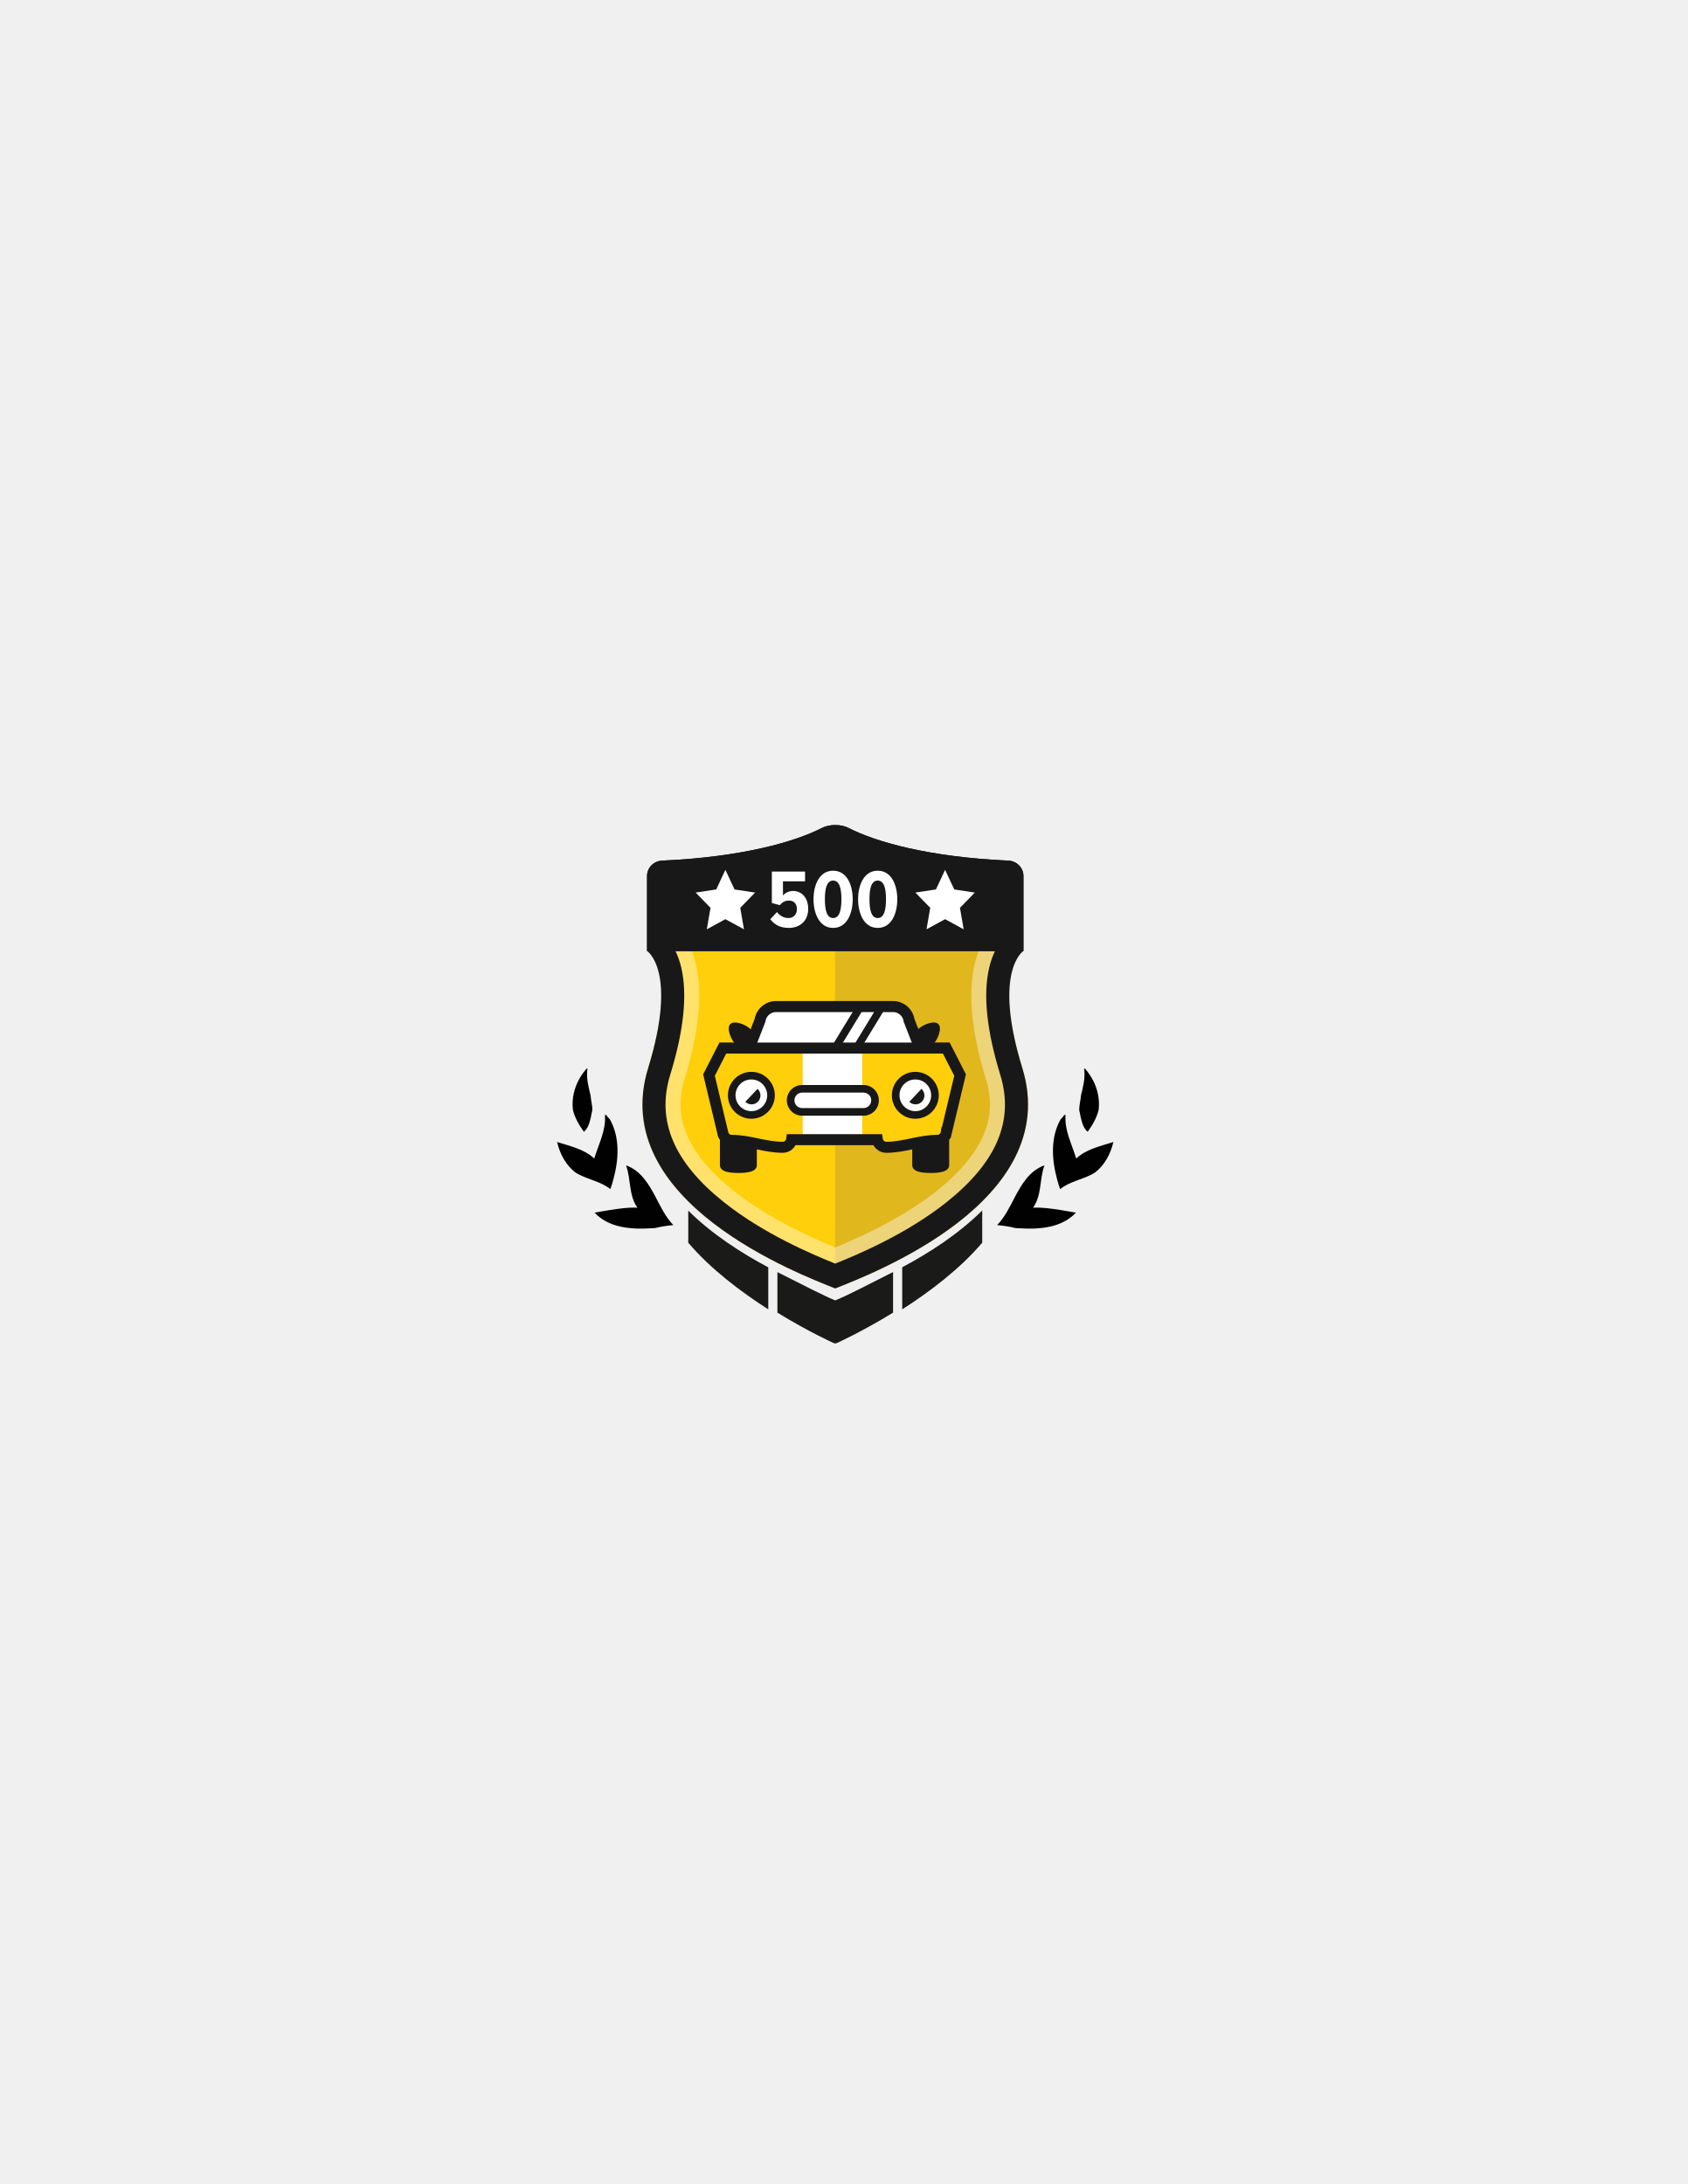
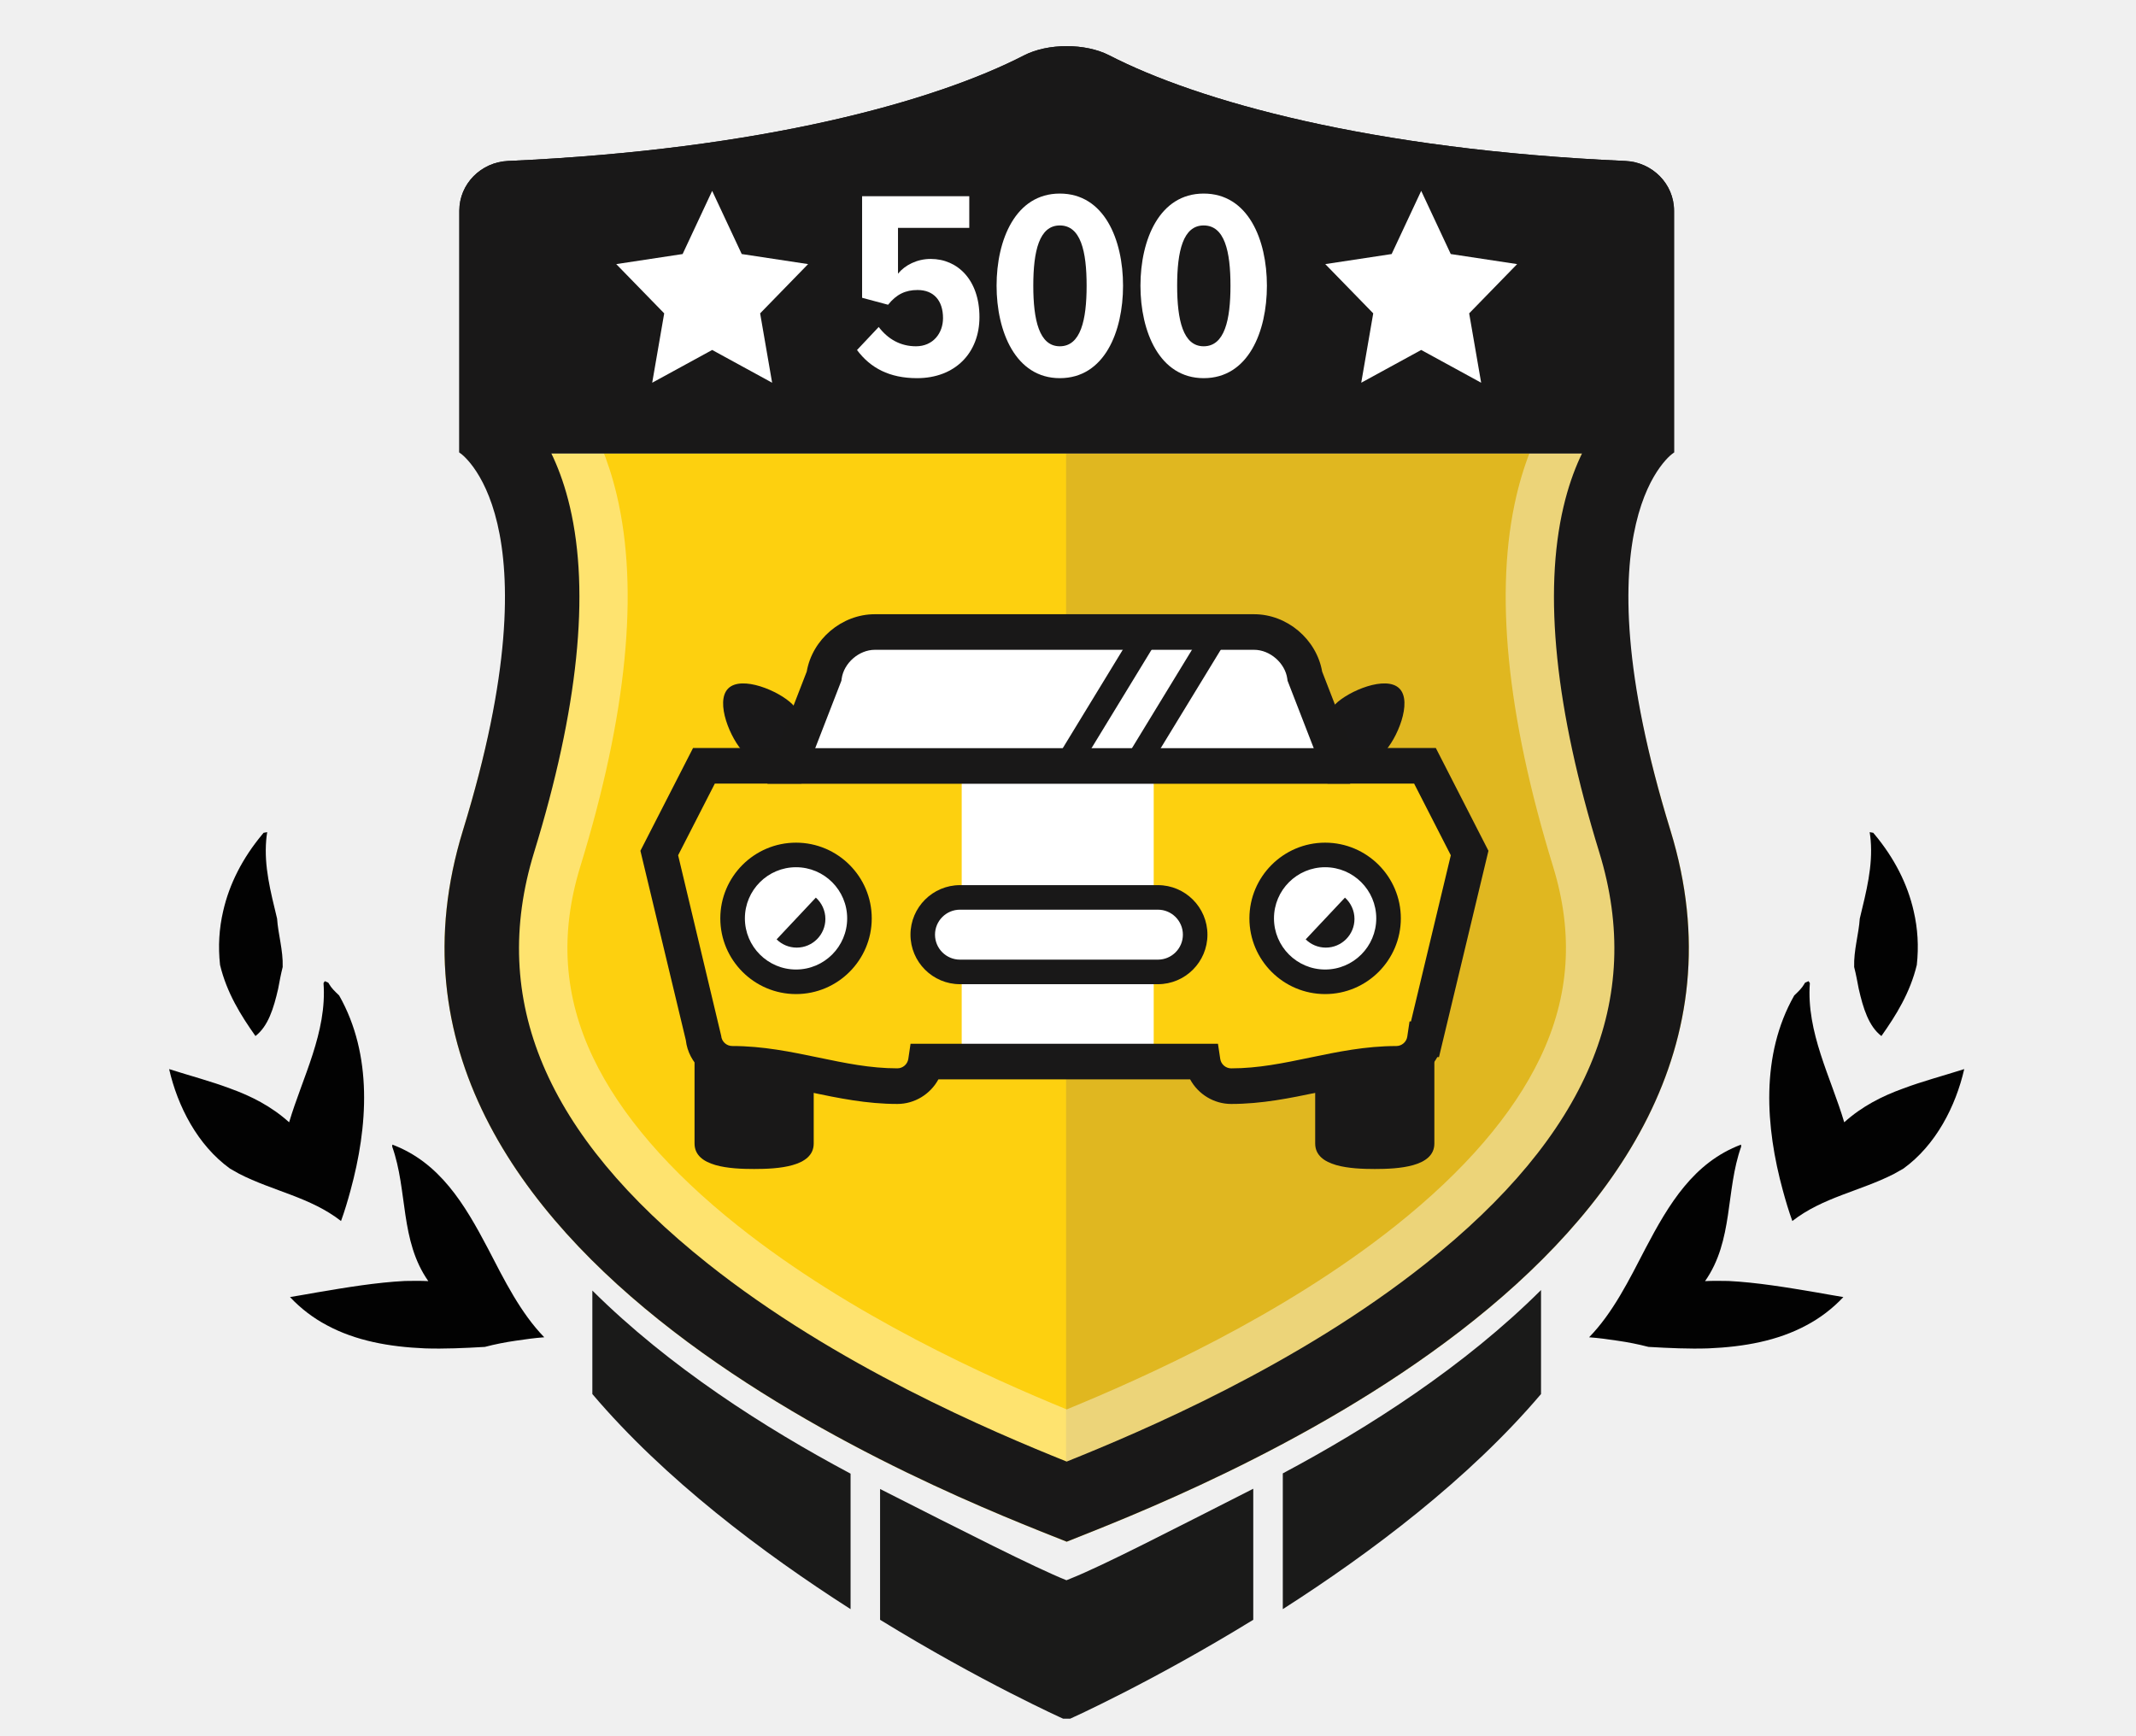
- <svg xmlns="http://www.w3.org/2000/svg" xmlns:xlink="http://www.w3.org/1999/xlink" version="1.1" id="Layer_1" x="0px" y="0px" width="612px" height="792px" viewBox="0 0 612 792" enable-background="new 0 0 612 792" xml:space="preserve">
-   <path fill="none" d="M346.63,60" />
-   <path fill="none" d="M346.63,3305.597" />
-   <path fill="#FECF0A" d="M370.687,387.303c-10.15-32.987-1.587-41.101,0.215-42.339h-67.617h-68.481  c1.803,1.238,10.365,9.352,0.215,42.339c-14.918,48.481,55.285,74.915,67.834,79.935c0.137-0.054,0.283-0.112,0.433-0.172  C316.922,461.639,385.441,435.257,370.687,387.303" />
+ <svg xmlns="http://www.w3.org/2000/svg" xmlns:xlink="http://www.w3.org/1999/xlink" version="1.1" id="Layer_1" x="0px" y="0px" width="240px" height="195px" viewBox="0 0 240 195" enable-background="new 0 0 240 195" xml:space="preserve">
+   <path fill="none" d="M78.63-2257.76" />
+   <path fill="none" d="M78.63,987.837" />
+   <path fill="none" d="M51.764,1616.837" />
+   <path fill="none" d="M51.764-1628.76" />
+   <line fill="#929497" x1="1530.52" y1="-66.557" x2="1530.52" y2="-65.807" />
+   <line fill="#929497" x1="-611.484" y1="-65.807" x2="-611.484" y2="-66.557" />
+   <path fill="#FDD00F" d="M187.688,93.303c-10.15-32.986-1.588-41.101,0.215-42.339h-67.617H51.804  c1.803,1.238,10.365,9.353,0.215,42.339c-14.918,48.481,55.285,74.915,67.834,79.936c0.137-0.055,0.283-0.112,0.433-0.172  C133.922,167.639,202.441,141.257,187.688,93.303" />
  <g opacity="0.6">
    <g>
-       <defs>
-         <rect id="SVGID_1_" x="302.779" y="344.96" width="69.471" height="122.101" />
-       </defs>
-       <clipPath id="SVGID_2_">
-         <use xlink:href="#SVGID_1_" overflow="visible" />
-       </clipPath>
-       <path clip-path="url(#SVGID_2_)" fill="#CDA72C" d="M370.186,387.303c-10.15-32.987-1.588-41.101,0.215-42.339h-67.617v122.102    C316.42,461.639,384.939,435.257,370.186,387.303" />
+       <g>
+         <defs>
+           <rect id="SVGID_1_" x="119.779" y="50.96" width="69.471" height="122.101" />
+         </defs>
+         <clipPath id="SVGID_2_">
+           <use xlink:href="#SVGID_1_" overflow="visible" />
+         </clipPath>
+         <path clip-path="url(#SVGID_2_)" fill="#CDA72C" d="M187.186,93.303c-10.149-32.986-1.588-41.101,0.215-42.339h-67.616v122.103     C133.42,167.639,201.939,141.257,187.186,93.303" />
+       </g>
    </g>
  </g>
  <g opacity="0.4">
    <g>
-       <defs>
-         <rect id="SVGID_3_" x="232.95" y="299.19" width="139.81" height="168.05" />
-       </defs>
-       <clipPath id="SVGID_4_">
-         <use xlink:href="#SVGID_3_" overflow="visible" />
-       </clipPath>
-       <path clip-path="url(#SVGID_4_)" fill="#FFFFFF" d="M302.853,313.247c12.872,6.204,32.308,10.53,54.446,12.167v14.542    c-1.518,2.447-2.945,5.632-3.908,9.729c-2.504,10.653-1.121,24.675,4.109,41.676c2.328,7.568,1.855,14.6-1.445,21.499    c-3.051,6.373-8.518,12.725-16.25,18.875c-12.737,10.132-28.211,17.049-36.952,20.637c-8.742-3.588-24.216-10.505-36.952-20.637    c-7.732-6.15-13.201-12.502-16.251-18.875c-3.302-6.898-3.774-13.931-1.445-21.499c5.231-17.001,6.613-31.023,4.109-41.676    c-0.964-4.097-2.39-7.282-3.909-9.729v-14.542C270.543,323.777,289.98,319.451,302.853,313.247 M302.853,299.186    c-1.728,0-3.453,0.347-4.796,1.037c-9.941,5.12-29.271,10.588-57.983,11.864c-3.017,0.134-5.465,2.57-5.465,5.589v27.161    c0,0,11.263,7.192,0.409,42.466c-14.918,48.482,55.285,74.915,67.835,79.934c12.549-5.019,82.751-31.451,67.834-79.934    c-10.854-35.274,0.409-42.466,0.409-42.466v-27.161c0-3.019-2.448-5.455-5.465-5.589c-28.713-1.276-48.041-6.744-57.984-11.864    C306.305,299.532,304.578,299.186,302.853,299.186" />
+       <g>
+         <defs>
+           <rect id="SVGID_3_" x="49.95" y="5.19" width="139.81" height="168.05" />
+         </defs>
+         <clipPath id="SVGID_4_">
+           <use xlink:href="#SVGID_3_" overflow="visible" />
+         </clipPath>
+         <path clip-path="url(#SVGID_4_)" fill="#FFFFFF" d="M119.853,19.247c12.872,6.204,32.308,10.53,54.446,12.167v14.542     c-1.518,2.447-2.945,5.632-3.908,9.729c-2.504,10.653-1.121,24.676,4.109,41.677c2.328,7.567,1.855,14.6-1.445,21.499     c-3.051,6.373-8.518,12.725-16.25,18.875c-12.736,10.132-28.211,17.049-36.952,20.637c-8.742-3.588-24.216-10.505-36.952-20.637     c-7.732-6.15-13.201-12.502-16.251-18.875c-3.302-6.898-3.774-13.932-1.445-21.499c5.231-17.001,6.613-31.023,4.109-41.677     c-0.964-4.097-2.39-7.281-3.909-9.729V31.414C87.543,29.777,106.98,25.451,119.853,19.247 M119.853,5.186     c-1.728,0-3.453,0.347-4.796,1.037c-9.941,5.12-29.271,10.587-57.983,11.864c-3.017,0.134-5.465,2.57-5.465,5.589v27.161     c0,0,11.263,7.192,0.409,42.466c-14.918,48.482,55.285,74.915,67.835,79.935c12.549-5.02,82.75-31.451,67.834-79.935     c-10.854-35.273,0.408-42.466,0.408-42.466V23.676c0-3.019-2.447-5.455-5.465-5.589c-28.713-1.276-48.041-6.744-57.984-11.864     C123.305,5.532,121.578,5.186,119.853,5.186" />
+       </g>
    </g>
  </g>
-   <path fill="#191818" d="M371.096,317.676c0-3.02-2.449-5.455-5.465-5.589c-28.712-1.276-48.042-6.744-57.984-11.865  c-2.684-1.382-6.904-1.382-9.59,0c-9.941,5.121-29.271,10.589-57.982,11.865c-3.018,0.134-5.467,2.569-5.467,5.589v27.161  c0,0,0.07,0.041,0.195,0.127h136.1c0.125-0.086,0.193-0.127,0.193-0.127V317.676z" />
-   <path fill="#191818" d="M302.853,307.552c0.526,0,0.894,0.091,1.006,0.13c13.13,6.748,34.478,11.32,58.872,12.638v21.295  c-1.498,2.069-3.057,5.072-4.053,9.313c-2.281,9.702-0.932,22.77,4.013,38.836c5.106,16.6-1.272,31.719-19.505,46.221  c-14.389,11.444-31.922,18.869-40.333,22.248c-8.413-3.379-25.946-10.804-40.333-22.248c-18.232-14.502-24.613-29.621-19.506-46.221  c4.943-16.066,6.295-29.134,4.014-38.836c-0.997-4.241-2.555-7.243-4.053-9.313V320.32c24.393-1.318,45.742-5.89,58.871-12.638  C301.959,307.643,302.325,307.552,302.853,307.552 M302.853,299.186c-1.728,0-3.453,0.346-4.796,1.037  c-9.941,5.12-29.271,10.588-57.983,11.864c-3.017,0.134-5.465,2.57-5.465,5.589v27.161c0,0,11.263,7.192,0.409,42.466  c-14.918,48.482,55.285,74.915,67.835,79.934c12.549-5.019,82.751-31.451,67.834-79.934c-10.854-35.274,0.409-42.466,0.409-42.466  v-27.161c0-3.019-2.448-5.455-5.465-5.589c-28.713-1.276-48.041-6.744-57.984-11.864  C306.305,299.531,304.578,299.186,302.853,299.186" />
-   <path fill="#FFFFFF" d="M279.293,333.332l2.438-2.589c1.054,1.384,2.469,2.168,4.185,2.168c1.927,0,3.041-1.477,3.041-3.162  c0-1.987-1.054-3.161-2.86-3.161c-1.354,0-2.377,0.482-3.312,1.656l-2.92-0.783v-11.41h12.042v3.553h-8.008v5.148  c0.783-0.963,2.138-1.656,3.673-1.656c3.041,0,5.479,2.378,5.479,6.533c0,4.034-2.74,6.864-7.015,6.864  C282.936,336.493,280.799,335.349,279.293,333.332" />
-   <path fill="#FFFFFF" d="M294.975,326.106c0-5.179,2.138-10.355,7.105-10.355c4.997,0,7.105,5.177,7.105,10.355  c0,5.147-2.078,10.387-7.105,10.387C297.112,336.493,294.975,331.254,294.975,326.106 M305.092,326.106  c0-3.884-0.664-6.773-3.012-6.773c-2.318,0-2.98,2.89-2.98,6.773c0,3.854,0.662,6.805,2.98,6.805  C304.428,332.911,305.092,329.961,305.092,326.106" />
-   <path fill="#FFFFFF" d="M311.141,326.106c0-5.179,2.136-10.355,7.104-10.355c4.998,0,7.105,5.177,7.105,10.355  c0,5.147-2.078,10.387-7.105,10.387C313.276,336.493,311.141,331.254,311.141,326.106 M321.256,326.106  c0-3.884-0.662-6.773-3.012-6.773c-2.318,0-2.98,2.89-2.98,6.773c0,3.854,0.662,6.805,2.98,6.805  C320.594,332.911,321.256,329.961,321.256,326.106" />
-   <path fill="#191818" d="M337.469,403.811c-2.639,0-6.695,0.223-6.695,2.862v15.822c0,2.64,4.057,2.863,6.695,2.863  c2.641,0,6.695-0.224,6.695-2.863v-15.822C344.164,404.033,340.109,403.811,337.469,403.811" />
-   <path fill="#191818" d="M267.734,403.811c-2.641,0-6.695,0.223-6.695,2.862v15.822c0,2.64,4.055,2.863,6.695,2.863  c2.639,0,6.694-0.224,6.694-2.863v-15.822C274.429,404.033,270.373,403.811,267.734,403.811" />
-   <path fill="#FECF0A" d="M261.955,380.321l-4.881,9.532l4.962,20.693c0.128,1.675,1.525,2.994,3.233,2.994  c6.492,0,12.064,2.508,18.557,2.508c1.627,0,2.971-1.198,3.206-2.761h31.095c0.235,1.563,1.58,2.761,3.207,2.761  c6.492,0,12.064-2.508,18.557-2.508c1.627,0,2.971-1.198,3.205-2.762h0.016l5.016-20.926l-4.879-9.532H261.955z" />
-   <path fill="#FFFFFF" d="M343.111,380.053h-9.592l-3.903-10.064c-0.38-2.744-2.935-4.969-5.706-4.969h-42.618  c-2.771,0-5.325,2.226-5.705,4.969l-3.903,10.064h-9.592l-0.138,0.269h81.294L343.111,380.053z" />
-   <rect x="291.057" y="381.324" fill="#FFFFFF" width="21.573" height="33.363" />
-   <path fill="#FFFFFF" d="M279.568,397.196c0,3.937-3.191,7.127-7.126,7.127c-3.937,0-7.127-3.19-7.127-7.127  c0-3.936,3.19-7.127,7.127-7.127C276.377,390.069,279.568,393.261,279.568,397.196" />
-   <path fill="#191818" d="M272.441,405.703c-4.689,0-8.507-3.815-8.507-8.507c0-4.689,3.817-8.507,8.507-8.507  c4.69,0,8.508,3.817,8.508,8.507C280.949,401.888,277.132,405.703,272.441,405.703 M272.441,391.449  c-3.169,0-5.746,2.578-5.746,5.747s2.577,5.747,5.746,5.747c3.17,0,5.747-2.578,5.747-5.747S275.611,391.449,272.441,391.449" />
-   <path fill="#191818" d="M274.668,394.864l-4.408,4.692c0.58,0.572,1.379,0.926,2.258,0.926c1.779,0,3.222-1.442,3.222-3.221  C275.739,396.309,275.325,395.454,274.668,394.864" />
-   <path fill="#FFFFFF" d="M339.017,397.196c0,3.937-3.19,7.127-7.126,7.127c-3.938,0-7.127-3.19-7.127-7.127  c0-3.936,3.189-7.127,7.127-7.127C335.826,390.069,339.017,393.261,339.017,397.196" />
-   <path fill="#191818" d="M331.891,405.703c-4.691,0-8.508-3.815-8.508-8.507c0-4.689,3.816-8.507,8.508-8.507  c4.689,0,8.506,3.817,8.506,8.507C340.396,401.888,336.58,405.703,331.891,405.703 M331.891,391.449  c-3.17,0-5.748,2.578-5.748,5.747s2.578,5.747,5.748,5.747c3.168,0,5.745-2.578,5.745-5.747S335.059,391.449,331.891,391.449" />
-   <path fill="#191818" d="M334.117,394.864l-4.41,4.692c0.582,0.572,1.379,0.926,2.26,0.926c1.777,0,3.22-1.442,3.22-3.221  C335.187,396.309,334.773,395.454,334.117,394.864" />
-   <path fill="#FFFFFF" d="M317.287,399.025c0-2.312-1.875-4.187-4.187-4.187h-22.236c-2.312,0-4.187,1.875-4.187,4.187  c0,2.313,1.875,4.188,4.187,4.188h22.236C315.412,403.213,317.287,401.339,317.287,399.025" />
-   <path fill="#191818" d="M313.101,404.593h-22.235c-3.07,0-5.566-2.498-5.566-5.567c0-3.069,2.496-5.566,5.566-5.566h22.235  c3.069,0,5.567,2.498,5.567,5.566C318.668,402.095,316.17,404.593,313.101,404.593 M290.865,396.219  c-1.549,0-2.808,1.259-2.808,2.807c0,1.549,1.259,2.807,2.808,2.807h22.235c1.548,0,2.808-1.258,2.808-2.807  c0-1.548-1.26-2.807-2.808-2.807H290.865z" />
-   <rect x="269.232" y="378.071" fill="#191818" width="65.473" height="4" />
-   <path fill="#191718" d="M338.461,378.577c-1.502,1.502-3.938,1.502-5.44,0c-1.502-1.502-1.502-3.938,0-5.44s5.712-3.276,7.214-1.773  C341.736,372.866,339.963,377.075,338.461,378.577" />
-   <path fill="#191718" d="M266.594,378.577c1.502,1.502,3.938,1.502,5.438,0c1.502-1.502,1.502-3.938,0-5.44  c-1.501-1.502-5.71-3.276-7.214-1.773C263.316,372.866,265.091,377.075,266.594,378.577" />
-   <rect x="306.234" y="363.5" transform="matrix(0.8538 0.5207 -0.5207 0.8538 238.7669 -105.7388)" fill="#191818" width="2.759" height="17.338" />
-   <rect x="314.009" y="363.5" transform="matrix(0.8538 0.5207 -0.5207 0.8538 239.904 -109.7873)" fill="#191818" width="2.759" height="17.338" />
-   <path fill="#191818" d="M321.333,418.05c-1.956,0-3.714-1.11-4.611-2.762h-28.284c-0.897,1.651-2.654,2.762-4.611,2.762  c-3.453,0-6.621-0.659-9.687-1.296c-2.998-0.625-5.831-1.213-8.87-1.213c-2.664,0-4.918-2.035-5.212-4.664l-5.101-21.275  l5.912-11.548h9.445l3.33-8.588c0.631-3.634,3.941-6.446,7.647-6.446h42.618c3.707,0,7.017,2.812,7.647,6.447l3.33,8.587h9.445  l5.911,11.548l-5.557,23.179h-0.186c-0.896,1.651-2.655,2.761-4.612,2.761c-3.04,0-5.873,0.588-8.87,1.213  C327.955,417.391,324.785,418.05,321.333,418.05 M285.309,411.288h34.54l0.257,1.702c0.09,0.604,0.618,1.06,1.228,1.06  c3.04,0,5.873-0.589,8.872-1.214c3.064-0.637,6.232-1.295,9.685-1.295c0.609,0,1.138-0.455,1.229-1.058l0.254-1.703h0.16  l4.477-18.674l-4.122-8.053h-9.737l-4.484-11.56l-0.032-0.23c-0.243-1.758-1.948-3.244-3.724-3.244h-42.618  c-1.775,0-3.481,1.486-3.724,3.245l-0.033,0.23l-4.482,11.559h-9.738l-4.123,8.053l4.838,20.287c0.051,0.644,0.594,1.147,1.24,1.147  c3.451,0,6.62,0.658,9.686,1.295c2.998,0.625,5.83,1.214,8.871,1.214c0.609,0,1.137-0.455,1.228-1.059L285.309,411.288z" />
-   <polygon fill="#FFFFFF" points="273.798,323.677 266.34,322.546 263.019,315.448 259.699,322.546 252.24,323.677 257.629,329.211   256.281,337.006 263.019,333.325 269.756,337.006 268.408,329.211 " />
-   <polygon fill="#FFFFFF" points="353.465,323.677 346.006,322.546 342.686,315.448 339.365,322.546 331.906,323.677 337.296,329.211   335.948,337.006 342.686,333.325 349.422,337.006 348.075,329.211 " />
-   <path fill="#010101" d="M377.218,437.942c-0.916-0.017-1.783-0.026-2.638,0.015c3.211-4.571,2.289-10.163,4.058-15.119l-0.017-0.219  c-5.33,2.008-8.125,6.699-10.731,11.656c-1.861,3.592-3.683,7.274-6.339,9.994c1.109,0.08,2.152,0.229,3.234,0.389  c1.121,0.162,2.274,0.386,3.435,0.691c2.306,0.135,4.581,0.238,6.731,0.167c4.035-0.171,7.795-0.854,11.037-2.606  c1.502-0.797,2.902-1.849,4.131-3.16c-0.949-0.154-1.992-0.342-3.027-0.524C383.826,438.671,380.393,438.101,377.218,437.942" />
-   <path fill="#010101" d="M390.217,420.111c-1.494-5.036-4.273-10.122-3.863-15.641l-0.144-0.219l-0.374,0.164  c-0.044,0.036-0.097,0.108-0.1,0.145c-0.293,0.5-0.602,0.786-1.137,1.3c-3.806,6.707-3.23,14.78-1.275,21.92  c0.32,1.177,0.652,2.296,1.063,3.425c3.422-2.676,7.644-3.358,11.442-5.306c0.342-0.207,0.677-0.37,1.03-0.582  c3.658-2.641,5.885-7.007,6.841-11.183c-2.373,0.757-4.701,1.367-6.876,2.186C394.479,417.166,392.216,418.309,390.217,420.111" />
-   <path fill="#010101" d="M214.133,397.224c0.117,1.753,0.689,3.561,0.63,5.436c-0.208,0.813-0.353,1.625-0.511,2.452  c-0.5,2.185-1.121,4.205-2.549,5.305c-1.65-2.336-3.224-4.857-3.979-7.992c-0.229-2.088-0.103-4.092,0.351-6.048  c0.699-3.078,2.195-5.973,4.379-8.6c0.069-0.091,0.125-0.13,0.158-0.196l0.409-0.074c-0.052,0.283-0.078,0.595-0.112,0.913  C212.67,391.374,213.377,394.09,214.133,397.224" />
-   <path fill="#010101" d="M391.963,397.224c-0.117,1.753-0.69,3.561-0.631,5.436c0.209,0.813,0.354,1.625,0.513,2.452  c0.499,2.185,1.119,4.205,2.547,5.305c1.651-2.336,3.224-4.857,3.979-7.992c0.23-2.088,0.104-4.092-0.351-6.048  c-0.698-3.078-2.194-5.973-4.378-8.6c-0.07-0.091-0.126-0.13-0.158-0.196l-0.408-0.074c0.051,0.283,0.076,0.595,0.111,0.913  C393.427,391.374,392.719,394.09,391.963,397.224" />
-   <path fill="#010101" d="M228.487,437.942c0.915-0.017,1.782-0.026,2.638,0.015c-3.212-4.571-2.291-10.163-4.059-15.119l0.018-0.219  c5.329,2.008,8.124,6.699,10.73,11.656c1.861,3.592,3.684,7.274,6.34,9.994c-1.109,0.08-2.153,0.229-3.234,0.389  c-1.122,0.162-2.275,0.386-3.436,0.691c-2.305,0.135-4.58,0.238-6.732,0.167c-4.035-0.171-7.794-0.854-11.036-2.606  c-1.502-0.797-2.901-1.849-4.131-3.16c0.948-0.154,1.992-0.342,3.028-0.524C221.877,438.671,225.311,438.101,228.487,437.942" />
-   <path fill="#010101" d="M215.487,420.111c1.493-5.036,4.274-10.122,3.864-15.641l0.143-0.219l0.374,0.164  c0.044,0.036,0.097,0.108,0.101,0.145c0.293,0.5,0.602,0.786,1.137,1.3c3.805,6.707,3.229,14.78,1.274,21.92  c-0.319,1.177-0.653,2.296-1.062,3.425c-3.424-2.676-7.645-3.358-11.443-5.306c-0.342-0.207-0.677-0.37-1.029-0.582  c-3.66-2.641-5.886-7.007-6.842-11.183c2.373,0.757,4.701,1.367,6.877,2.186C211.227,417.166,213.488,418.309,215.487,420.111" />
-   <path fill="#1A1A19" d="M302.826,471.57c-3.511-1.403-11.533-5.484-20.941-10.254v14.698c11.416,7.014,20.568,11.113,20.568,11.113  l0.398-0.001l0.398,0.001c0,0,9.153-4.1,20.568-11.113v-14.726c-9.063,4.597-16.847,8.632-20.561,10.109  C303.107,471.458,302.963,471.517,302.826,471.57" />
-   <path fill="#1A1A19" d="M249.556,450.647c8.118,9.569,19.146,17.858,29.014,24.17v-15.224c-9.688-5.161-20.401-12.017-29.014-20.575  V450.647z" />
-   <path fill="#1A1A19" d="M327.135,474.817c9.869-6.312,20.895-14.601,29.014-24.17v-11.686c-8.605,8.569-19.316,15.433-29.014,20.602  V474.817z" />
+   <path fill="#191818" d="M188.096,23.676c0-3.02-2.449-5.455-5.465-5.589c-28.712-1.276-48.042-6.744-57.984-11.865  c-2.684-1.382-6.903-1.382-9.589,0c-9.941,5.121-29.271,10.588-57.982,11.865c-3.018,0.134-5.467,2.569-5.467,5.589v27.161  c0,0,0.07,0.041,0.195,0.127h136.099c0.125-0.086,0.193-0.127,0.193-0.127V23.676z" />
+   <path fill="#191818" d="M119.853,13.552c0.526,0,0.894,0.091,1.006,0.13c13.13,6.748,34.478,11.32,58.872,12.639v21.295  c-1.498,2.068-3.057,5.072-4.053,9.313c-2.281,9.702-0.932,22.771,4.014,38.836c5.105,16.601-1.272,31.72-19.506,46.222  c-14.389,11.443-31.922,18.868-40.333,22.248c-8.413-3.38-25.946-10.805-40.333-22.248c-18.232-14.502-24.613-29.621-19.506-46.222  c4.943-16.065,6.295-29.134,4.014-38.836c-0.997-4.24-2.555-7.243-4.053-9.313V26.32c24.393-1.318,45.742-5.891,58.871-12.639  C118.959,13.643,119.325,13.552,119.853,13.552 M119.853,5.186c-1.728,0-3.453,0.346-4.796,1.037  c-9.941,5.12-29.271,10.587-57.983,11.864c-3.017,0.134-5.465,2.57-5.465,5.589v27.161c0,0,11.263,7.192,0.409,42.466  c-14.918,48.482,55.285,74.915,67.835,79.935c12.549-5.02,82.75-31.451,67.834-79.935c-10.854-35.273,0.408-42.466,0.408-42.466  V23.676c0-3.019-2.447-5.455-5.465-5.589c-28.713-1.276-48.041-6.744-57.984-11.864C123.305,5.531,121.578,5.186,119.853,5.186" />
+   <path fill="#FFFFFF" d="M96.293,39.332l2.438-2.589c1.054,1.384,2.469,2.168,4.185,2.168c1.927,0,3.041-1.478,3.041-3.162  c0-1.987-1.054-3.161-2.86-3.161c-1.354,0-2.377,0.482-3.312,1.656l-2.92-0.783v-11.41h12.042v3.554h-8.008v5.147  c0.783-0.963,2.138-1.656,3.673-1.656c3.041,0,5.479,2.378,5.479,6.533c0,4.034-2.74,6.864-7.015,6.864  C99.936,42.493,97.799,41.349,96.293,39.332" />
+   <path fill="#FFFFFF" d="M111.975,32.106c0-5.18,2.138-10.355,7.105-10.355c4.997,0,7.105,5.177,7.105,10.355  c0,5.146-2.078,10.387-7.105,10.387C114.112,42.493,111.975,37.254,111.975,32.106 M122.092,32.106c0-3.885-0.664-6.773-3.012-6.773  c-2.318,0-2.98,2.89-2.98,6.773c0,3.854,0.662,6.805,2.98,6.805C121.428,38.911,122.092,35.961,122.092,32.106" />
+   <path fill="#FFFFFF" d="M128.141,32.106c0-5.18,2.137-10.355,7.104-10.355c4.998,0,7.104,5.177,7.104,10.355  c0,5.146-2.078,10.387-7.104,10.387C130.275,42.493,128.141,37.254,128.141,32.106 M138.256,32.106c0-3.885-0.662-6.773-3.012-6.773  c-2.318,0-2.98,2.89-2.98,6.773c0,3.854,0.662,6.805,2.98,6.805C137.594,38.911,138.256,35.961,138.256,32.106" />
+   <path fill="#191818" d="M154.469,109.811c-2.639,0-6.695,0.224-6.695,2.862v15.822c0,2.64,4.058,2.863,6.695,2.863  c2.641,0,6.695-0.225,6.695-2.863v-15.822C161.164,110.033,157.109,109.811,154.469,109.811" />
+   <path fill="#191818" d="M84.734,109.811c-2.641,0-6.695,0.224-6.695,2.862v15.822c0,2.64,4.055,2.863,6.695,2.863  c2.639,0,6.694-0.225,6.694-2.863v-15.822C91.429,110.033,87.373,109.811,84.734,109.811" />
+   <path fill="#FDD00F" d="M78.955,86.321l-4.881,9.532l4.962,20.692c0.128,1.675,1.525,2.994,3.233,2.994  c6.492,0,12.064,2.508,18.557,2.508c1.627,0,2.971-1.198,3.206-2.761h31.095c0.234,1.563,1.58,2.761,3.207,2.761  c6.492,0,12.064-2.508,18.557-2.508c1.627,0,2.971-1.198,3.205-2.762h0.016l5.017-20.927l-4.879-9.531L78.955,86.321L78.955,86.321z  " />
+   <path fill="#FFFFFF" d="M160.111,86.053h-9.592l-3.903-10.063c-0.38-2.744-2.935-4.97-5.706-4.97H98.292  c-2.771,0-5.325,2.227-5.705,4.97l-3.903,10.063h-9.592l-0.138,0.27h81.294L160.111,86.053z" />
+   <rect x="108.057" y="87.324" fill="#FFFFFF" width="21.573" height="33.363" />
+   <path fill="#FFFFFF" d="M96.568,103.196c0,3.937-3.191,7.127-7.126,7.127c-3.937,0-7.127-3.19-7.127-7.127s3.19-7.127,7.127-7.127  C93.377,96.069,96.568,99.261,96.568,103.196" />
+   <path fill="#191818" d="M89.441,111.703c-4.689,0-8.507-3.815-8.507-8.507c0-4.689,3.817-8.507,8.507-8.507s8.508,3.816,8.508,8.507  C97.949,107.888,94.132,111.703,89.441,111.703 M89.441,97.449c-3.169,0-5.746,2.578-5.746,5.747s2.577,5.747,5.746,5.747  c3.17,0,5.747-2.578,5.747-5.747S92.611,97.449,89.441,97.449" />
+   <path fill="#191818" d="M91.668,100.864l-4.408,4.691c0.58,0.572,1.379,0.927,2.258,0.927c1.779,0,3.222-1.442,3.222-3.222  C92.739,102.309,92.325,101.454,91.668,100.864" />
+   <path fill="#FFFFFF" d="M156.018,103.196c0,3.937-3.19,7.127-7.127,7.127c-3.938,0-7.127-3.19-7.127-7.127s3.189-7.127,7.127-7.127  C152.826,96.069,156.018,99.261,156.018,103.196" />
+   <path fill="#191818" d="M148.891,111.703c-4.69,0-8.508-3.815-8.508-8.507c0-4.689,3.816-8.507,8.508-8.507  c4.689,0,8.506,3.816,8.506,8.507C157.396,107.888,153.58,111.703,148.891,111.703 M148.891,97.449c-3.17,0-5.748,2.578-5.748,5.747  s2.578,5.747,5.748,5.747c3.168,0,5.745-2.578,5.745-5.747S152.059,97.449,148.891,97.449" />
+   <path fill="#191818" d="M151.117,100.864l-4.41,4.691c0.582,0.572,1.379,0.927,2.26,0.927c1.777,0,3.221-1.442,3.221-3.222  C152.188,102.309,151.773,101.454,151.117,100.864" />
+   <path fill="#FFFFFF" d="M134.287,105.025c0-2.313-1.875-4.188-4.188-4.188h-22.236c-2.312,0-4.187,1.875-4.187,4.188  s1.875,4.188,4.187,4.188H130.1C132.412,109.213,134.287,107.339,134.287,105.025" />
+   <path fill="#191818" d="M130.102,110.593h-22.235c-3.07,0-5.566-2.498-5.566-5.566c0-3.069,2.496-5.566,5.566-5.566h22.235  c3.068,0,5.566,2.498,5.566,5.566S133.17,110.593,130.102,110.593 M107.865,102.219c-1.549,0-2.808,1.259-2.808,2.808  s1.259,2.807,2.808,2.807H130.1c1.549,0,2.809-1.258,2.809-2.807s-1.26-2.808-2.809-2.808H107.865z" />
+   <rect x="86.232" y="84.071" fill="#191818" width="65.473" height="4" />
+   <path fill="#191819" d="M155.461,84.577c-1.502,1.502-3.938,1.502-5.439,0s-1.502-3.938,0-5.44s5.711-3.275,7.213-1.772  C158.736,78.866,156.963,83.075,155.461,84.577" />
+   <path fill="#191819" d="M83.594,84.577c1.502,1.502,3.938,1.502,5.438,0c1.502-1.502,1.502-3.938,0-5.44  c-1.501-1.502-5.71-3.275-7.214-1.772C80.316,78.866,82.091,83.075,83.594,84.577" />
+   <rect x="123.24" y="69.524" transform="matrix(-0.8538 -0.5207 0.5207 -0.8538 190.2998 209.8375)" fill="#191818" width="2.759" height="17.339" />
+   <rect x="131.015" y="69.524" transform="matrix(-0.8538 -0.5207 0.5207 -0.8538 204.7134 213.886)" fill="#191818" width="2.759" height="17.339" />
+   <path fill="#191818" d="M138.333,124.05c-1.956,0-3.714-1.109-4.61-2.762h-28.285c-0.897,1.651-2.654,2.762-4.611,2.762  c-3.453,0-6.621-0.659-9.687-1.296c-2.998-0.625-5.831-1.213-8.87-1.213c-2.664,0-4.918-2.035-5.212-4.664l-5.101-21.275  l5.912-11.548h9.445l3.33-8.588c0.631-3.634,3.941-6.446,7.647-6.446h42.618c3.707,0,7.017,2.813,7.647,6.447l3.33,8.587h9.444  l5.911,11.548l-5.557,23.18h-0.187c-0.896,1.65-2.655,2.761-4.612,2.761c-3.039,0-5.873,0.588-8.869,1.213  C144.955,123.391,141.785,124.05,138.333,124.05 M102.309,117.288h34.541l0.256,1.702c0.09,0.604,0.619,1.06,1.229,1.06  c3.04,0,5.873-0.589,8.872-1.214c3.063-0.637,6.231-1.295,9.685-1.295c0.609,0,1.139-0.455,1.229-1.058l0.254-1.703h0.16  l4.477-18.675l-4.122-8.053h-9.736l-4.484-11.56l-0.032-0.23c-0.243-1.758-1.948-3.244-3.724-3.244H98.294  c-1.775,0-3.481,1.486-3.724,3.245l-0.033,0.23l-4.482,11.559h-9.738l-4.123,8.053l4.838,20.287c0.051,0.645,0.594,1.147,1.24,1.147  c3.451,0,6.62,0.658,9.686,1.295c2.998,0.625,5.83,1.214,8.871,1.214c0.609,0,1.137-0.455,1.228-1.059L102.309,117.288z" />
+   <polygon fill="#FFFFFF" points="90.798,29.677 83.34,28.546 80.019,21.448 76.699,28.546 69.24,29.677 74.629,35.211 73.281,43.006   80.019,39.325 86.756,43.006 85.408,35.211 " />
+   <polygon fill="#FFFFFF" points="170.465,29.677 163.006,28.546 159.686,21.448 156.365,28.546 148.906,29.677 154.296,35.211   152.948,43.006 159.686,39.325 166.422,43.006 165.075,35.211 " />
+   <path fill="#020202" d="M194.218,143.942c-0.916-0.018-1.782-0.026-2.638,0.015c3.211-4.571,2.289-10.163,4.059-15.119l-0.018-0.219  c-5.33,2.008-8.125,6.699-10.73,11.656c-1.861,3.592-3.684,7.273-6.34,9.993c1.109,0.08,2.152,0.229,3.234,0.39  c1.121,0.162,2.273,0.386,3.436,0.69c2.305,0.136,4.58,0.238,6.73,0.167c4.035-0.171,7.795-0.854,11.037-2.605  c1.502-0.797,2.902-1.85,4.131-3.16c-0.949-0.154-1.992-0.342-3.027-0.524C200.826,144.671,197.393,144.101,194.218,143.942" />
+   <path fill="#020202" d="M207.217,126.111c-1.494-5.036-4.273-10.122-3.863-15.642l-0.144-0.219l-0.374,0.164  c-0.044,0.036-0.097,0.108-0.1,0.145c-0.293,0.5-0.603,0.786-1.137,1.301c-3.807,6.707-3.23,14.779-1.275,21.92  c0.32,1.177,0.652,2.296,1.063,3.425c3.422-2.676,7.645-3.358,11.442-5.306c0.342-0.207,0.677-0.37,1.03-0.582  c3.657-2.642,5.885-7.008,6.841-11.184c-2.373,0.757-4.701,1.367-6.876,2.187C211.479,123.166,209.216,124.309,207.217,126.111" />
+   <path fill="#020202" d="M31.133,103.224c0.117,1.753,0.689,3.562,0.63,5.437c-0.208,0.813-0.353,1.625-0.511,2.452  c-0.5,2.185-1.121,4.205-2.549,5.305c-1.65-2.336-3.224-4.857-3.979-7.992c-0.229-2.088-0.103-4.092,0.351-6.048  c0.699-3.078,2.195-5.973,4.379-8.6c0.069-0.092,0.125-0.131,0.158-0.196l0.409-0.074c-0.052,0.283-0.078,0.595-0.112,0.913  C29.67,97.374,30.377,100.09,31.133,103.224" />
+   <path fill="#020202" d="M208.963,103.224c-0.117,1.753-0.689,3.562-0.631,5.437c0.209,0.813,0.354,1.625,0.514,2.452  c0.498,2.185,1.118,4.205,2.547,5.305c1.65-2.336,3.224-4.857,3.979-7.992c0.229-2.088,0.104-4.092-0.352-6.048  c-0.697-3.078-2.193-5.973-4.377-8.6c-0.07-0.092-0.127-0.131-0.158-0.196l-0.408-0.074c0.051,0.283,0.076,0.595,0.111,0.913  C210.427,97.374,209.719,100.09,208.963,103.224" />
+   <path fill="#020202" d="M45.487,143.942c0.915-0.018,1.782-0.026,2.638,0.015c-3.212-4.571-2.291-10.163-4.059-15.119l0.018-0.219  c5.329,2.008,8.124,6.699,10.73,11.656c1.861,3.592,3.684,7.273,6.34,9.993c-1.109,0.08-2.153,0.229-3.234,0.39  c-1.122,0.162-2.275,0.386-3.436,0.69c-2.305,0.136-4.58,0.238-6.732,0.167c-4.035-0.171-7.794-0.854-11.036-2.605  c-1.502-0.797-2.901-1.85-4.131-3.16c0.948-0.154,1.992-0.342,3.028-0.524C38.877,144.671,42.311,144.101,45.487,143.942" />
+   <path fill="#020202" d="M32.487,126.111c1.493-5.036,4.274-10.122,3.864-15.642l0.143-0.219l0.374,0.164  c0.044,0.036,0.097,0.108,0.101,0.145c0.293,0.5,0.602,0.786,1.137,1.301c3.805,6.707,3.229,14.779,1.274,21.92  c-0.319,1.177-0.653,2.296-1.062,3.425c-3.424-2.676-7.645-3.358-11.443-5.306c-0.342-0.207-0.677-0.37-1.029-0.582  c-3.66-2.642-5.886-7.008-6.842-11.184c2.373,0.757,4.701,1.367,6.877,2.187C28.227,123.166,30.488,124.309,32.487,126.111" />
+   <path fill="#1A1A19" d="M119.826,177.57c-3.511-1.403-11.533-5.484-20.941-10.254v14.697c11.416,7.015,20.568,11.113,20.568,11.113  l0.398-0.001l0.398,0.001c0,0,9.153-4.1,20.567-11.113v-14.726c-9.063,4.597-16.847,8.632-20.561,10.109  C120.107,177.458,119.963,177.517,119.826,177.57" />
+   <path fill="#1A1A19" d="M66.556,156.647c8.118,9.568,19.146,17.857,29.014,24.17v-15.225c-9.688-5.161-20.401-12.017-29.014-20.575  V156.647z" />
+   <path fill="#1A1A19" d="M144.135,180.817c9.869-6.313,20.895-14.602,29.014-24.171v-11.686  c-8.604,8.569-19.315,15.433-29.014,20.602V180.817z" />
</svg>
